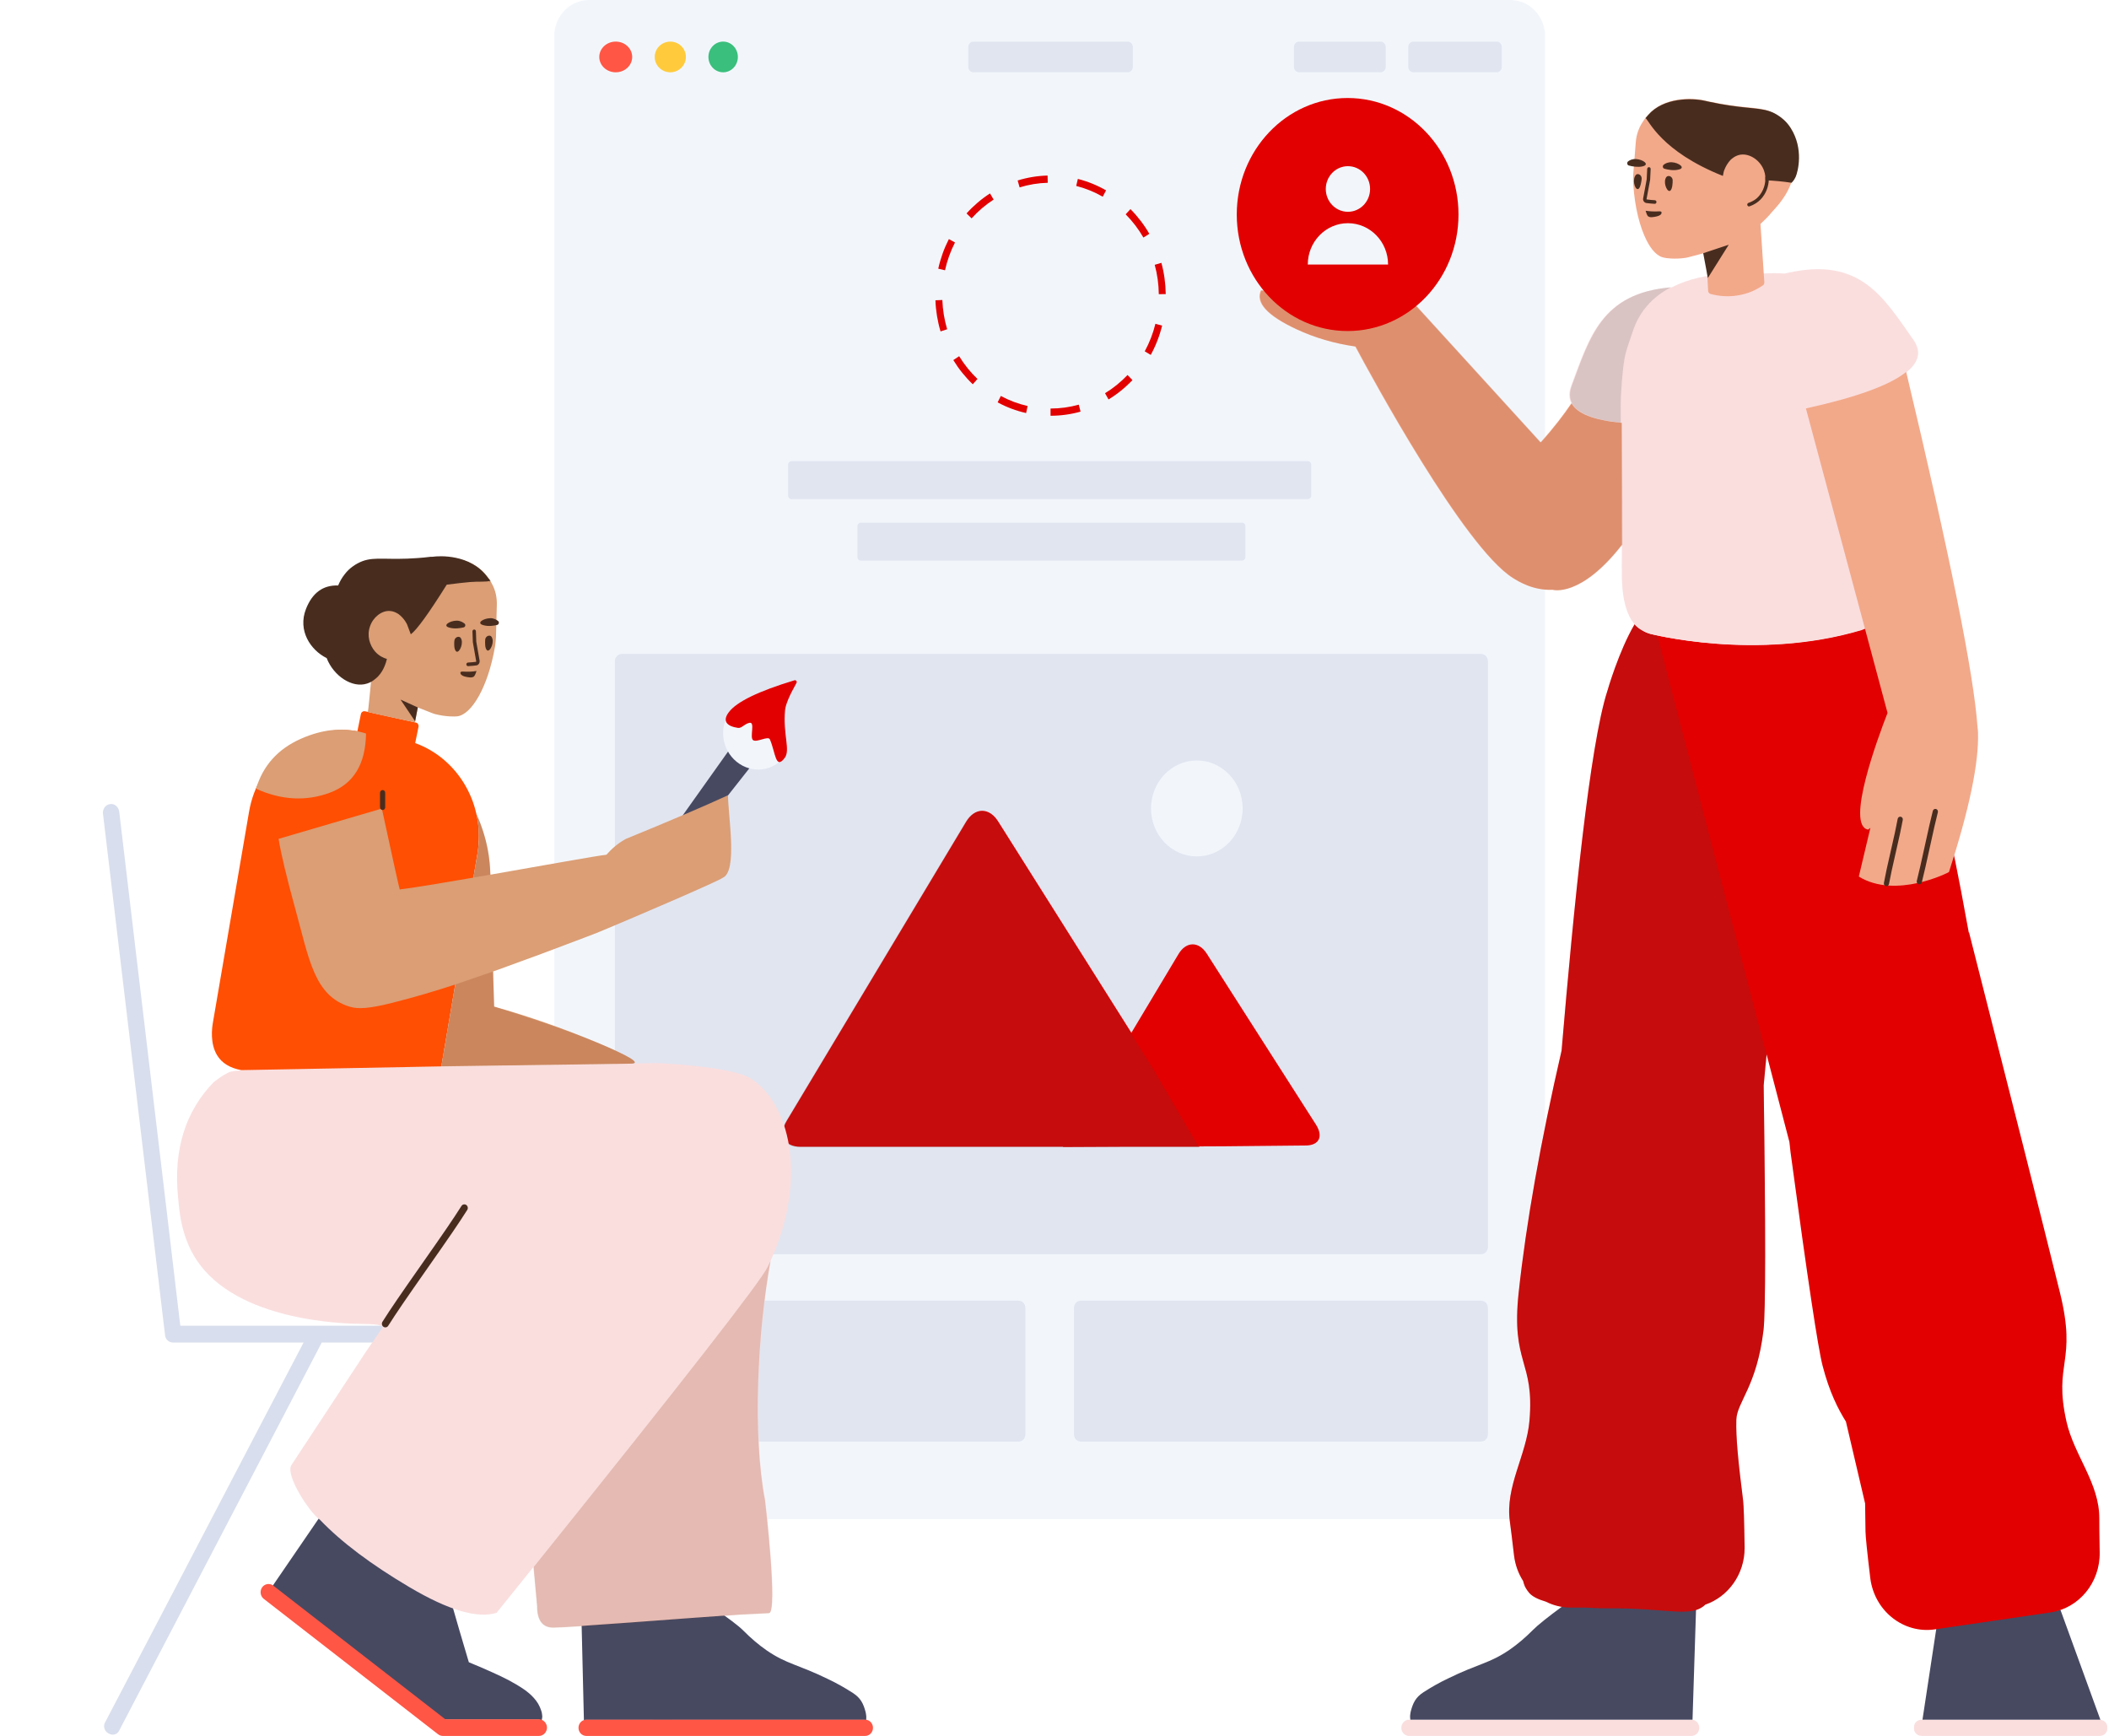
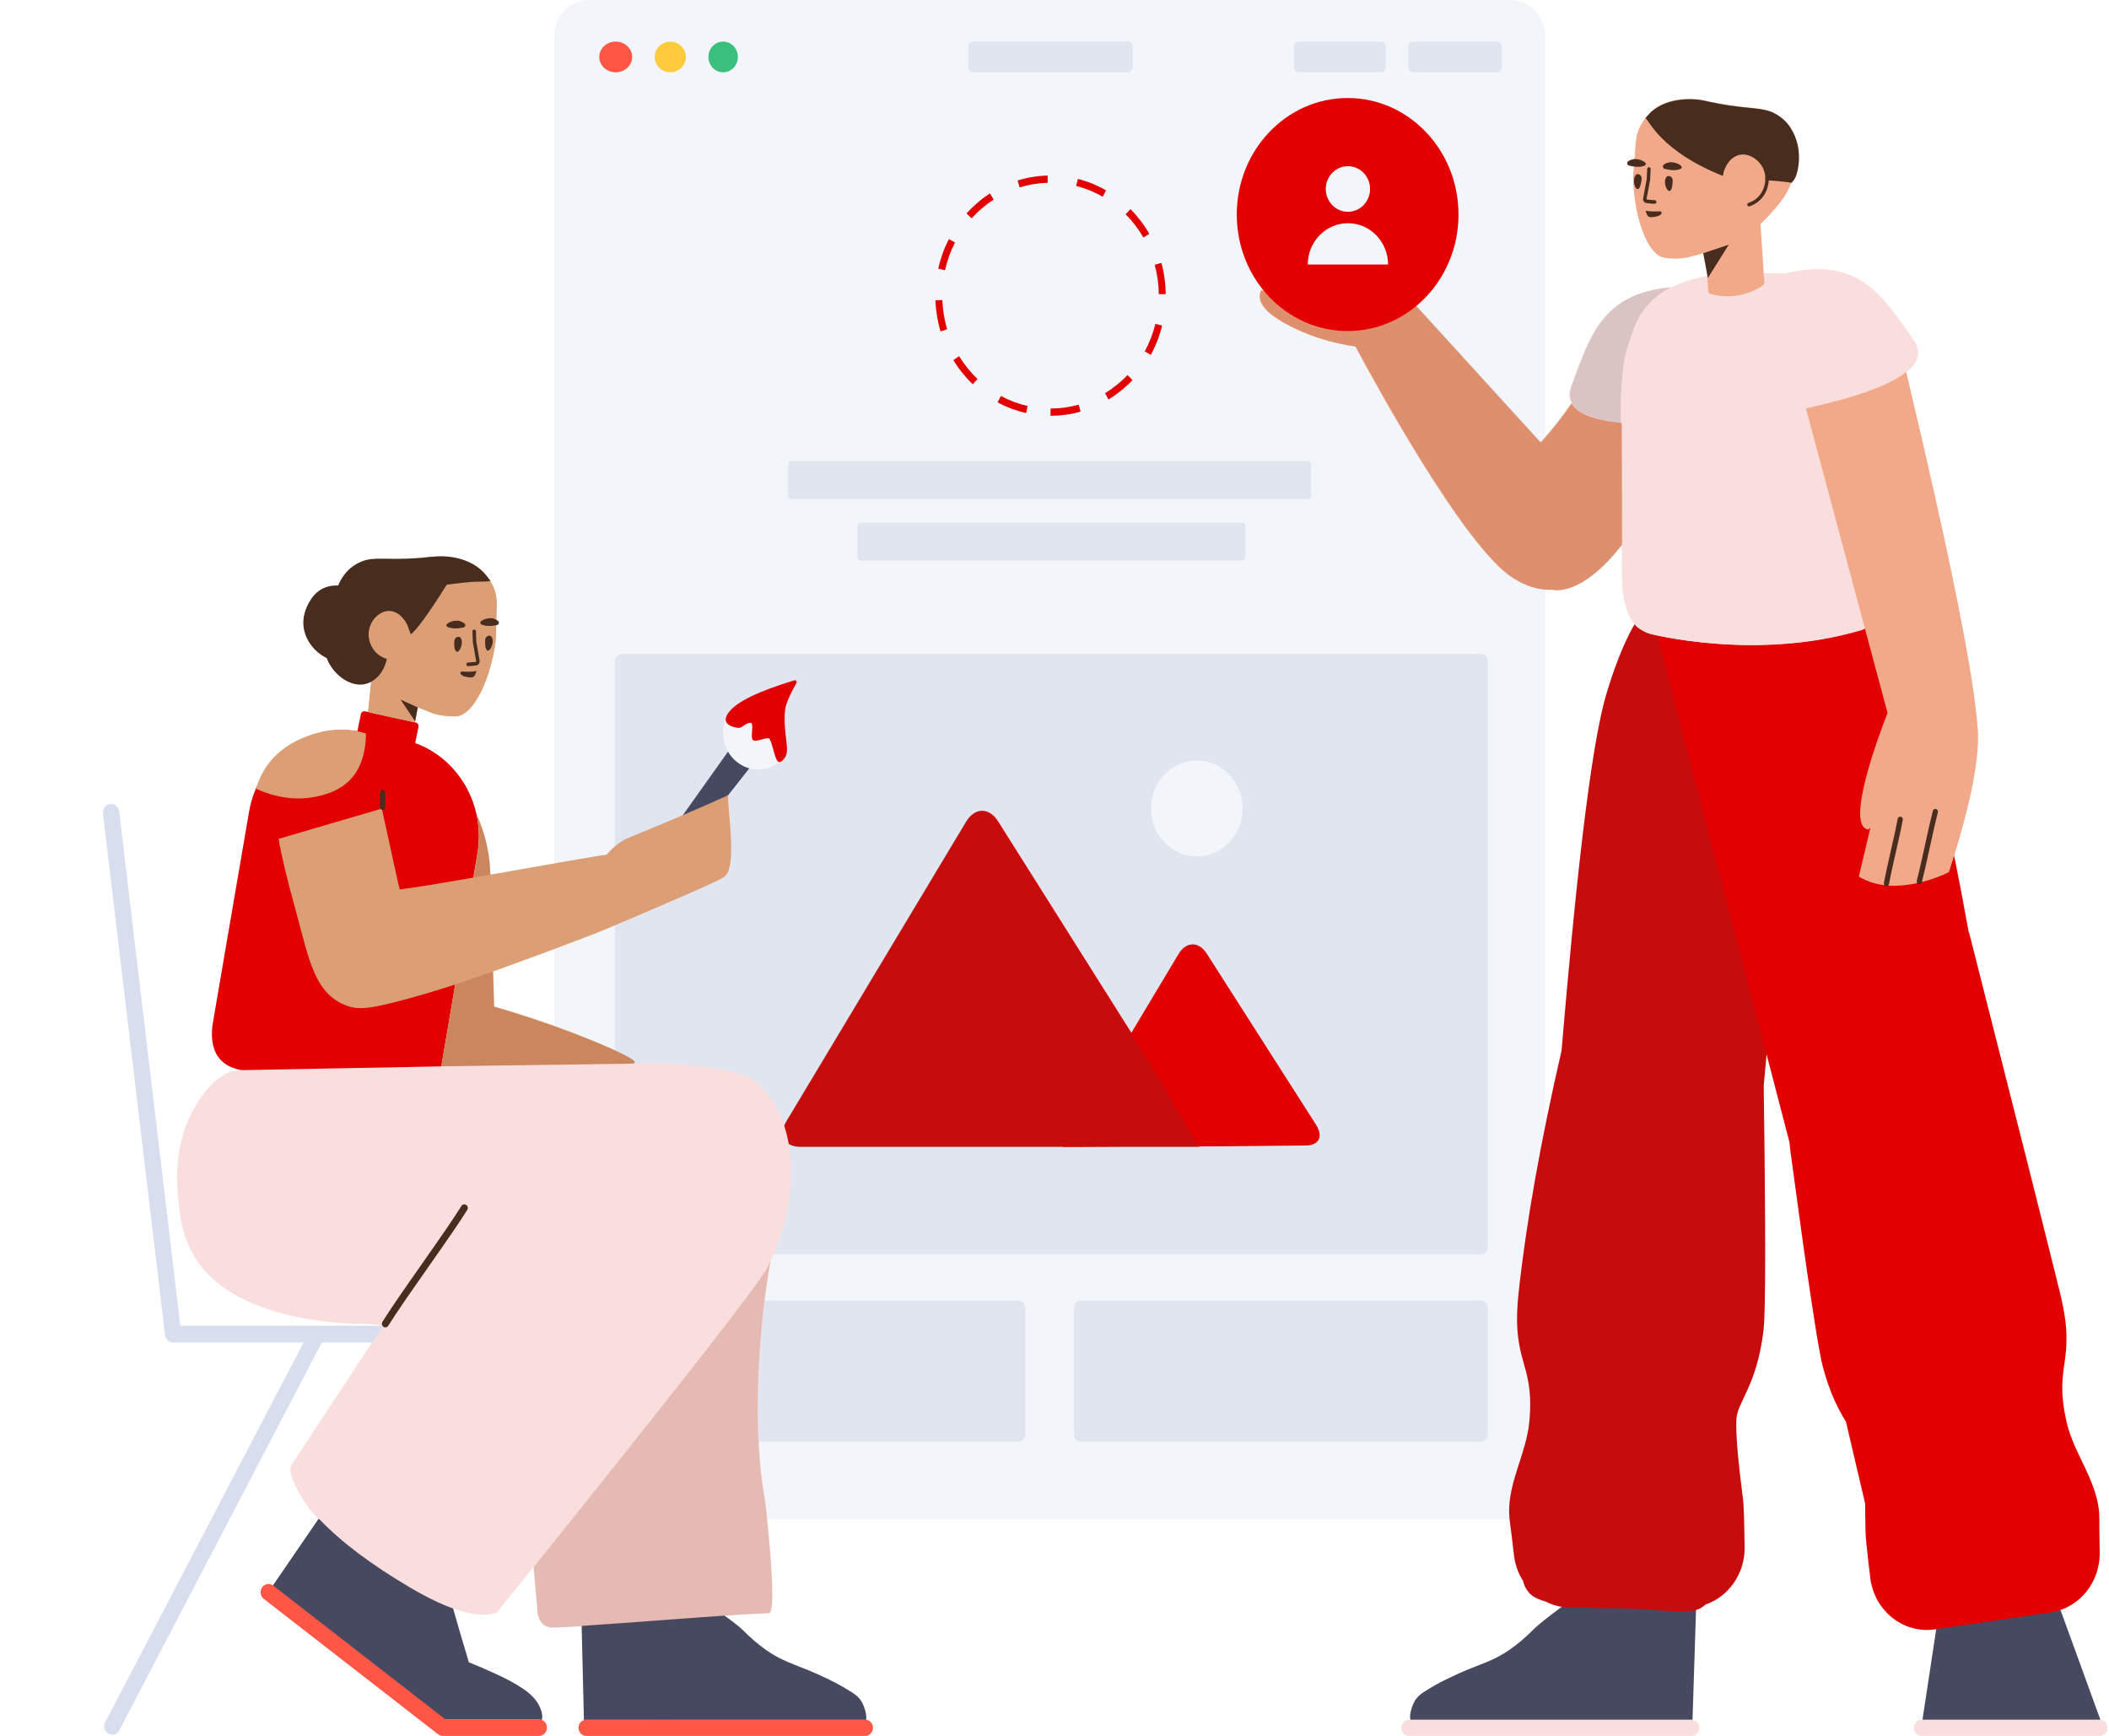
<svg xmlns="http://www.w3.org/2000/svg" width="492" height="405" viewBox="0 0 492 405" fill="none">
  <path d="M352.37 0H137.379C132.916 0 129.297 3.774 129.297 8.429V345.999C129.297 350.654 132.916 354.428 137.379 354.428H352.37C356.834 354.428 360.452 350.654 360.452 345.999V8.429C360.452 3.774 356.834 0 352.37 0Z" fill="#F2F6FB" />
  <path d="M143.643 16.869C145.764 16.869 147.482 15.265 147.482 13.286C147.482 11.308 145.764 9.704 143.643 9.704C141.523 9.704 139.804 11.308 139.804 13.286C139.804 15.265 141.523 16.869 143.643 16.869Z" fill="#FF5645" />
  <path d="M156.373 16.869C158.382 16.869 160.01 15.265 160.01 13.286C160.01 11.308 158.382 9.704 156.373 9.704C154.364 9.704 152.736 11.308 152.736 13.286C152.736 15.265 154.364 16.869 156.373 16.869Z" fill="#FFCB3D" />
  <path d="M168.699 16.869C170.596 16.869 172.134 15.265 172.134 13.286C172.134 11.308 170.596 9.704 168.699 9.704C166.802 9.704 165.264 11.308 165.264 13.286C165.264 15.265 166.802 16.869 168.699 16.869Z" fill="#3ABF7C" />
  <path d="M227.094 9.704H263.06C263.73 9.704 264.272 10.27 264.272 10.968V15.604C264.272 16.302 263.73 16.869 263.06 16.869H227.094C226.424 16.869 225.881 16.302 225.881 15.604V10.968C225.881 10.27 226.424 9.704 227.094 9.704ZM329.74 9.704H349.137C349.807 9.704 350.349 10.27 350.349 10.968V15.604C350.349 16.302 349.807 16.869 349.137 16.869H329.74C329.07 16.869 328.527 16.302 328.527 15.604V10.968C328.527 10.27 329.07 9.704 329.74 9.704ZM303.068 9.704H322.061C322.731 9.704 323.274 10.27 323.274 10.968V15.604C323.274 16.302 322.731 16.869 322.061 16.869H303.068C302.398 16.869 301.855 16.302 301.855 15.604V10.968C301.855 10.27 302.398 9.704 303.068 9.704ZM200.826 121.933H289.732C290.178 121.933 290.54 122.311 290.54 122.776V129.951C290.54 130.416 290.178 130.794 289.732 130.794H200.826C200.38 130.794 200.018 130.416 200.018 129.951V122.776C200.018 122.311 200.38 121.933 200.826 121.933ZM184.661 107.588H305.088C305.535 107.588 305.897 107.966 305.897 108.431V115.606C305.897 116.071 305.535 116.448 305.088 116.448H184.661C184.215 116.448 183.853 116.071 183.853 115.606V108.431C183.853 107.966 184.215 107.588 184.661 107.588ZM143.441 154.243C143.441 153.313 144.169 152.56 145.058 152.56H345.499C346.393 152.56 347.117 153.314 347.117 154.243V290.952C347.117 291.882 346.389 292.635 345.499 292.635H145.058C144.165 292.635 143.441 291.882 143.441 290.952V154.243ZM144.705 303.434H237.145C237.865 303.434 238.127 303.512 238.39 303.659C238.654 303.806 238.86 304.022 239.001 304.296C239.142 304.571 239.217 304.844 239.217 305.595V334.182C239.217 334.934 239.142 335.206 239.001 335.481C238.86 335.756 238.654 335.971 238.39 336.118C238.127 336.265 237.865 336.343 237.145 336.343H144.705C143.985 336.343 143.723 336.265 143.46 336.118C143.197 335.971 142.99 335.756 142.849 335.481C142.708 335.206 142.633 334.934 142.633 334.182V305.595C142.633 304.844 142.708 304.571 142.849 304.296C142.99 304.022 143.197 303.806 143.46 303.659C143.723 303.512 143.985 303.434 144.705 303.434ZM252.605 303.434H345.044C345.765 303.434 346.026 303.512 346.29 303.659C346.553 303.806 346.76 304.022 346.901 304.296C347.042 304.571 347.117 304.844 347.117 305.595V334.182C347.117 334.934 347.042 335.206 346.901 335.481C346.76 335.756 346.553 335.971 346.29 336.118C346.026 336.265 345.765 336.343 345.044 336.343H252.605C251.884 336.343 251.623 336.265 251.359 336.118C251.096 335.971 250.889 335.756 250.748 335.481C250.607 335.206 250.532 334.934 250.532 334.182V305.595C250.532 304.844 250.607 304.571 250.748 304.296C250.889 304.022 251.096 303.806 251.359 303.659C251.623 303.512 251.884 303.434 252.605 303.434Z" fill="#E1E5F0" />
  <path d="M279.205 199.799C285.106 199.799 289.889 194.79 289.889 188.611C289.889 182.433 285.106 177.424 279.205 177.424C273.305 177.424 268.521 182.433 268.521 188.611C268.521 194.79 273.305 199.799 279.205 199.799Z" fill="#F2F6FB" />
  <path d="M245.077 96.998V95.312C247.325 95.312 249.533 95.006 251.662 94.408L252.082 96.036C249.817 96.672 247.467 96.998 245.077 96.998ZM258.604 93.194L257.79 91.738C259.71 90.569 261.475 89.14 263.039 87.49L264.188 88.676C262.525 90.43 260.647 91.95 258.604 93.194ZM268.457 82.8L267.052 81.967C268.148 79.955 268.987 77.798 269.541 75.546L271.107 75.966C270.517 78.362 269.624 80.658 268.457 82.8ZM271.949 68.612L270.332 68.633C270.304 66.29 269.982 63.992 269.381 61.778L270.936 61.319C271.576 63.674 271.918 66.121 271.949 68.612ZM268.124 54.551L266.739 55.42C265.594 53.433 264.2 51.611 262.599 50.002L263.72 48.788C265.424 50.499 266.906 52.438 268.124 54.551ZM258.033 44.413L257.253 45.889C255.309 44.772 253.231 43.926 251.064 43.377L251.446 41.739C253.752 42.324 255.965 43.224 258.033 44.413ZM244.385 40.956L244.426 42.641C242.181 42.7 239.98 43.066 237.864 43.722L237.404 42.106C239.655 41.408 241.997 41.019 244.385 40.956ZM230.952 45.126L231.803 46.559C229.913 47.779 228.183 49.256 226.661 50.946L225.482 49.792C227.101 47.994 228.941 46.424 230.952 45.126ZM221.361 55.78L222.786 56.575C221.741 58.615 220.957 60.793 220.458 63.06L218.882 62.684C219.413 60.27 220.248 57.952 221.361 55.78ZM218.223 70.057L219.838 69.993C219.923 72.332 220.302 74.622 220.959 76.82L219.416 77.322C218.717 74.982 218.314 72.545 218.223 70.057ZM222.394 84.008L223.758 83.103C224.952 85.058 226.39 86.843 228.03 88.409L226.939 89.652C225.194 87.987 223.665 86.089 222.394 84.008ZM232.732 93.873L233.476 92.376C235.445 93.44 237.544 94.229 239.725 94.72L239.384 96.368C237.062 95.845 234.829 95.005 232.732 93.873ZM261.995 267.546L247.973 267.613L248.013 267.546H186.771C182.977 267.546 181.533 264.827 183.545 261.473L225.396 191.707C227.408 188.353 230.739 188.305 232.837 191.607L263.935 240.95L274.937 222.573C276.711 219.61 279.653 219.564 281.51 222.472L306.98 262.349C308.837 265.256 307.645 267.359 304.292 267.25L285.666 267.435L279.785 267.463L279.834 267.546C279.834 267.546 276.761 267.546 272.965 267.546H261.995Z" fill="#E20000" />
  <path opacity="0.177" d="M279.667 267.641C279.667 267.641 276.595 267.641 272.799 267.641H186.604C182.811 267.641 181.367 264.921 183.379 261.567L225.23 191.801C227.242 188.447 230.572 188.399 232.671 191.701L268.861 249.124" fill="#444444" />
  <path d="M489.77 405.002H448.348C447.378 405.002 446.529 404.272 446.529 403.397V402.814C446.529 401.938 447.338 401.209 448.348 401.209H489.77C490.74 401.209 491.588 401.938 491.588 402.814V403.397C491.588 404.272 490.78 405.002 489.77 405.002ZM394.6 401.209C395.605 401.209 396.419 402.058 396.419 403.105C396.419 404.153 395.605 405.002 394.6 405.002H328.729C327.725 405.002 326.911 404.153 326.911 403.105C326.911 402.058 327.725 401.209 328.729 401.209H394.6Z" fill="#FADEDE" />
  <path d="M489.991 401.22C489.918 401.211 489.844 401.207 489.77 401.207H448.487L451.753 379.708L480.688 375.62L489.991 401.22ZM394.841 401.224C394.762 401.213 394.682 401.207 394.6 401.207H329.015C328.972 400.976 328.95 400.685 328.956 400.309C329.001 400.015 329.007 399.678 329.094 399.342C329.612 397.328 330.241 395.991 332.08 394.802C333.918 393.613 335.795 392.551 337.751 391.618C344.964 388.082 347.429 388.127 352.172 384.883C354.134 383.528 355.939 381.959 357.625 380.262C358.748 379.13 361.043 377.291 364.507 374.746L395.663 375.474L394.841 401.224Z" fill="#474961" />
  <path d="M438.693 142.96C441.768 149.204 450.093 168.582 457.525 208.026C458.137 211.299 458.725 214.485 459.289 217.578L459.345 217.507C469.53 257.529 476.6 285.547 480.555 301.561C484.616 318.008 478.984 317.752 482.064 331.589C483.84 339.567 489.789 345.982 489.738 354.289C489.73 355.601 489.76 358.225 489.829 362.16C489.952 369.189 485.026 375.208 478.351 376.186L451.389 380.138C444.096 381.207 437.352 375.907 436.327 368.301C436.318 368.231 436.309 368.161 436.3 368.091C435.573 362.024 435.205 358.417 435.195 357.27C435.176 354.894 435.147 352.731 435.103 350.76C433.55 344.13 431.931 337.23 430.629 331.668C428.871 328.836 426.803 324.922 425.173 318.588C424.101 314.422 421.663 298.204 417.861 269.936C417.788 269.556 417.649 268.388 417.444 266.429L412.121 245.998C411.899 248.385 411.673 250.799 411.443 253.234C411.913 287.094 411.901 306.115 411.407 310.298C409.851 323.463 405.2 327.088 405.064 331.224C404.931 335.277 405.521 341.182 406.644 350.058C406.788 351.195 406.904 354.82 406.994 360.934C406.995 361.005 406.995 361.076 406.995 361.147C406.995 367.302 403.16 372.524 397.846 374.355C394.502 377.529 389.119 375.114 374.983 375.214C374.983 375.214 372.808 375.234 369.936 375.054L366.432 375.054C364.358 375.054 362.385 374.557 360.622 373.666C358.951 373.178 357.569 372.536 356.799 371.693C356.155 370.968 355.75 370.146 355.75 370.146C355.558 369.698 355.42 369.257 355.321 368.84C354.203 367.086 353.454 365.046 353.195 362.83C352.738 358.923 352.418 356.321 352.234 355.022C351.075 346.804 356.11 339.587 356.804 331.429C358.008 317.28 352.464 318.352 354.291 301.475C356.054 285.195 359.388 266.403 364.295 245.1C367.134 211.547 370.869 173.847 374.983 161.179C375.052 160.952 377.619 151.973 381.329 145.634C381.443 145.761 381.56 145.883 381.682 146C382.147 146.455 382.609 146.784 383.07 147.029C383.993 147.602 384.758 147.799 384.758 147.799C384.758 147.799 384.796 147.798 384.834 147.84C384.834 147.84 409.611 154.301 434.193 146.941L434.269 146.898C434.269 146.898 435.026 146.673 435.93 146.067C436.344 145.806 436.833 145.418 437.282 144.988C437.846 144.414 438.31 143.722 438.693 142.96Z" fill="#E20000" />
  <path opacity="0.177" d="M386.63 148.252L399.566 197.993L412.108 246.132C411.89 248.475 411.668 250.844 411.443 253.234C411.913 287.094 411.901 306.115 411.406 310.298C409.851 323.463 405.2 327.088 405.064 331.224C404.931 335.277 405.521 341.182 406.644 350.058C406.788 351.195 406.904 354.82 406.994 360.934C406.995 361.005 406.995 361.076 406.995 361.146C406.995 367.302 403.16 372.524 397.846 374.355C394.502 377.529 389.119 375.114 374.983 375.214C374.983 375.214 372.808 375.234 369.936 375.054L366.432 375.054C364.358 375.054 362.385 374.557 360.622 373.666C358.951 373.178 357.569 372.536 356.799 371.693C356.155 370.968 355.75 370.146 355.75 370.146C355.558 369.698 355.42 369.257 355.321 368.84C354.203 367.086 353.454 365.046 353.195 362.83C352.738 358.923 352.418 356.321 352.234 355.022C351.075 346.804 356.11 339.587 356.804 331.429C358.008 317.28 352.464 318.352 354.291 301.474C356.054 285.195 359.388 266.403 364.295 245.1C367.134 211.547 370.869 173.847 374.983 161.179C375.052 160.952 377.619 151.973 381.329 145.634C381.443 145.761 381.56 145.883 381.682 146C382.146 146.455 382.609 146.784 383.07 147.029C383.993 147.602 384.758 147.799 384.758 147.799C384.758 147.799 384.796 147.798 384.834 147.84C384.834 147.84 385.467 148.005 386.63 148.252Z" fill="#444444" />
  <path d="M439.122 90.054C439.169 90.538 439.214 91.039 439.259 91.555L439.261 91.681L439.371 93.745C440.022 116.704 440.347 127.025 440.529 131.068C440.529 131.068 440.498 131.49 440.547 132.122C440.654 133.974 440.82 141.601 437.451 145.034C437.001 145.464 436.513 145.852 436.099 146.112C435.195 146.719 434.438 146.943 434.438 146.943L434.362 146.987C409.779 154.347 385.003 147.885 385.003 147.885C384.584 147.77 384.18 147.652 383.411 147.252C382.657 146.86 381.938 146.281 381.708 146.056C378.265 142.746 378.318 135.109 378.363 133.254C378.353 132.664 378.345 132.2 378.345 132.2C378.388 128.344 378.373 118.978 378.272 98.66C368.62 97.726 364.713 94.823 366.55 89.95C370.723 78.88 373.486 68.259 390.029 67.032C394.088 64.921 398.52 64.215 401.605 64C403.392 63.883 404.725 63.901 405.259 63.933C405.487 63.929 405.792 63.966 406.364 63.997C406.935 64.029 407.583 64.059 408.307 64.088C409.029 64.033 409.675 63.979 410.245 63.927C410.815 63.874 411.081 63.827 411.348 63.822C411.918 63.77 413.211 63.704 415.001 63.756C415.428 63.77 415.881 63.792 416.355 63.825C416.594 63.768 416.837 63.712 417.083 63.656C434.086 59.83 439.462 69.518 446.365 79.261C449.128 83.16 446.714 86.758 439.122 90.054Z" fill="#FADEDE" />
  <path opacity="0.177" d="M389.773 67.03C387.41 68.272 385.179 69.993 383.419 72.373C382.638 73.441 381.637 75.061 380.876 77.393C380.768 77.732 380.659 78.029 380.55 78.368C380.296 79.09 379.75 80.617 379.283 82.269C378.781 84.133 378.384 87.681 378.124 92.617L378.126 92.743L378.084 94.809C378.091 96.111 378.097 97.371 378.104 98.593C368.69 97.625 364.891 94.733 366.707 89.915C370.845 78.939 373.597 68.403 389.773 67.03Z" fill="#444444" />
  <path d="M436.331 193.15C435.994 193.423 435.795 193.544 435.795 193.544C430.49 192.616 438.075 172.125 440.336 166.326L421.294 95.29C433.115 92.683 440.912 89.843 444.687 86.767C454.953 129.846 460.5 157.476 461.329 169.657C461.392 170.043 461.431 170.457 461.444 170.899C461.666 177.987 459.407 188.836 454.669 203.444C454.631 203.53 442.307 209.84 433.637 204.505L436.331 193.15ZM384.475 26.846C384.492 26.822 384.509 26.798 384.526 26.774C388.072 22.629 394.602 22.751 397.542 23.413C397.9 23.494 399.169 23.803 401.005 24.131C402.001 24.325 402.805 24.413 403.283 24.508C409.246 25.416 411.694 24.921 414.539 26.928C415.072 27.283 416.282 28.178 417.26 29.769C420.016 34.266 418.712 39.547 418.351 41.118C417.146 45.817 414.197 48.46 413.271 49.587C412.582 50.44 411.625 51.391 410.694 52.251L411.595 65.853C411.605 66.148 411.494 66.447 411.256 66.582C410.228 67.294 408.759 68.107 406.916 68.596C403.59 69.518 400.703 69.033 399.071 68.586C398.745 68.514 398.491 68.185 398.48 67.849L397.992 58.929C397.638 59.025 397.26 59.125 396.858 59.23C393.307 60.197 393.52 60.093 393.271 60.15C390.671 60.543 388.509 60.221 388.116 60.094C386.682 59.809 385.281 58.385 384.13 56.097C382.569 53.044 381.369 48.421 381.021 43.001C380.936 42.229 380.972 41.47 381.008 40.712L381.603 33.192C381.732 31.511 382.263 29.874 383.219 28.453C383.608 27.818 383.984 27.308 384.433 26.891C384.447 26.876 384.461 26.861 384.475 26.846ZM366.584 94.079C367.87 96.499 371.766 98.023 378.273 98.653C378.344 112.868 378.372 121.722 378.368 127.079C368.664 139.544 362.17 137.599 362.17 137.599C357.648 137.803 354.189 135.658 352.884 134.835C341.499 127.675 319.887 87.826 316.16 80.846C311.239 80.143 306.645 78.794 302.378 76.8C295.573 73.621 292.831 70.604 294.152 67.75L329.026 70.098L329.122 70.029L359.367 103.224C362.537 99.712 364.69 96.844 366.584 94.079Z" fill="#F2A98A" />
  <path opacity="0.2" d="M366.715 94.078C368 96.498 371.896 98.023 378.404 98.653C378.474 112.867 378.503 121.722 378.499 127.079C368.794 139.543 362.301 137.599 362.301 137.599C357.778 137.803 354.32 135.658 353.015 134.834C341.63 127.674 320.018 87.826 316.29 80.845C311.37 80.142 306.776 78.794 302.509 76.8C295.704 73.62 292.962 70.603 294.282 67.749L329.157 70.097L329.253 70.028L359.498 103.224C362.668 99.712 364.821 96.844 366.715 94.078Z" fill="#8C2A00" />
  <path d="M397.337 59.077L403.29 57.096L398.42 64.857L397.337 59.077Z" fill="#482D1F" />
  <path d="M411.852 42.051C411.895 41.03 411.694 39.982 411.167 39.017C410.071 36.99 407.765 35.678 405.768 36.137C404.645 36.395 403.833 37.196 403.744 37.271C402.516 38.577 402.122 40.06 402.122 40.06L401.925 41.044C387.441 35.282 384.633 28.009 383.879 27.551C384.109 27.279 384.335 27.05 384.477 26.854C388.064 22.713 394.714 22.848 397.695 23.514C398.092 23.6 399.362 23.909 401.238 24.241C402.274 24.44 403.078 24.528 403.556 24.623C409.64 25.544 412.127 25.054 415.013 27.065C415.546 27.42 416.796 28.32 417.774 29.91C420.822 34.736 419.434 40.05 418.905 41.264C418.535 42.113 417.953 42.642 417.953 42.642C415.813 42.308 413.817 42.16 411.852 42.051ZM379.981 38.614C379.581 38.508 379.488 37.954 379.785 37.675C380.165 37.358 380.828 37.057 381.635 37.101C383.29 37.191 385.008 38.425 383.126 38.828C382.022 39.063 380.739 38.824 379.981 38.614ZM388.279 39.363C387.88 39.257 387.786 38.703 388.124 38.426C388.504 38.109 389.167 37.808 390.014 37.854C391.669 37.944 393.385 39.22 391.506 39.581C390.318 39.854 389.038 39.573 388.279 39.363Z" fill="#482D1F" />
  <path d="M382.98 41.733C382.904 42.446 382.724 43.618 382.299 44.016C381.581 44.61 380.799 42.457 381.389 41.181C381.619 40.645 381.905 40.577 382.226 40.636C382.706 40.747 383.006 41.228 382.98 41.733ZM390.208 42.043C390.213 42.761 390.154 43.939 389.725 44.422C389.083 45.105 388.055 43.023 388.526 41.698C388.715 41.16 389.004 41.049 389.327 41.067C389.811 41.093 390.193 41.536 390.208 42.043Z" fill="#482D1F" />
  <path d="M386.466 50.489C386.752 50.42 387.449 50.247 387.593 49.791C387.597 49.707 387.644 49.583 387.608 49.496C387.461 49.193 386.969 49.335 386.24 49.337C384.945 49.351 383.902 49.167 383.902 49.167C383.902 49.167 384.142 50.024 384.331 50.288C384.703 50.941 386.015 50.591 386.466 50.489Z" fill="#482D1F" />
  <path d="M384.147 41.88L384.153 41.822L384.148 41.85L384.147 41.88ZM383.322 46.292C383.222 46.762 383.551 47.248 384.007 47.353C384.107 47.368 384.107 47.368 384.173 47.377C384.851 47.468 385.275 47.512 386.006 47.552C386.229 47.564 386.419 47.386 386.431 47.153C386.443 46.921 386.271 46.722 386.049 46.71C385.341 46.672 384.936 46.63 384.277 46.541L384.147 46.523C384.146 46.521 384.111 46.471 384.113 46.463L384.947 41.982L384.954 41.924L385.078 39.441C385.09 39.208 384.919 39.01 384.696 38.998C384.473 38.986 384.283 39.164 384.271 39.397L384.148 41.85L383.322 46.292Z" fill="#482D1F" />
  <path d="M411.825 41.4C411.886 42.649 411.539 43.962 410.896 44.979C410.11 46.263 409.121 46.901 407.882 47.34C407.671 47.415 407.558 47.655 407.63 47.875C407.701 48.096 407.931 48.213 408.142 48.139C408.687 47.946 409.124 47.749 409.64 47.416C410.4 46.925 411.06 46.277 411.574 45.438C412.308 44.277 412.702 42.786 412.633 41.358C412.621 41.126 412.432 40.947 412.209 40.958C411.986 40.97 411.814 41.168 411.825 41.4Z" fill="#482D1F" />
  <path d="M442.704 191.043C442.768 190.7 443.086 190.476 443.415 190.543C443.744 190.61 443.958 190.942 443.894 191.284C443.492 193.437 443.128 195.099 442.279 198.791C441.434 202.466 441.073 204.116 440.675 206.245C440.611 206.588 440.293 206.812 439.964 206.745C439.635 206.678 439.421 206.346 439.485 206.003C439.887 203.851 440.251 202.189 441.1 198.496C441.945 194.821 442.306 193.171 442.704 191.043ZM450.901 189.188C450.985 188.85 451.316 188.647 451.64 188.735C451.964 188.823 452.158 189.168 452.074 189.506C451.497 191.821 451.088 193.625 450.209 197.652C449.326 201.691 448.916 203.504 448.334 205.835C448.25 206.173 447.919 206.376 447.595 206.288C447.271 206.2 447.077 205.855 447.161 205.517C447.738 203.203 448.147 201.398 449.027 197.371C449.909 193.332 450.319 191.519 450.901 189.188Z" fill="#482D1F" />
  <path d="M314.383 77.231C328.667 77.231 340.247 65.06 340.247 50.048C340.247 35.035 328.667 22.865 314.383 22.865C300.099 22.865 288.52 35.035 288.52 50.048C288.52 65.06 300.099 77.231 314.383 77.231Z" fill="#E20000" />
  <path d="M314.453 49.412C311.6 49.412 309.286 47.03 309.286 44.091C309.286 41.152 311.6 38.77 314.453 38.77C317.307 38.77 319.62 41.152 319.62 44.091C319.62 47.03 317.307 49.412 314.453 49.412ZM314.453 52.073C319.625 52.073 323.818 56.391 323.818 61.718H305.088C305.088 56.391 309.281 52.073 314.453 52.073Z" fill="#F2F6FB" />
  <path d="M38.492 311.28V311.359C38.492 312.37 39.341 313.213 40.31 313.213H70.822L60.072 333.779C52.394 348.445 44.756 363.069 37.118 377.735L24.469 401.925C24.025 402.768 24.388 403.864 25.237 404.369L25.399 404.454C26.247 404.96 27.338 404.665 27.742 403.864L75.065 313.213H106.586L153.908 403.864C154.312 404.665 155.403 404.917 156.252 404.454L156.414 404.369C157.262 403.864 157.626 402.768 157.181 401.925L144.532 377.735C136.854 363.069 129.216 348.445 121.579 333.779L110.828 313.213H151.281C152.292 313.213 153.1 312.37 153.1 311.359V311.148C153.1 310.136 152.251 309.294 151.281 309.294H123.801C105.899 309.294 87.956 309.294 70.013 309.294H42.06L38.654 280.552C36.31 260.997 34.006 241.4 31.662 221.803L27.823 189.437C27.702 188.299 26.773 187.456 25.762 187.583L25.56 187.625C24.59 187.751 23.903 188.805 24.025 189.859L38.452 311.064C38.462 311.137 38.476 311.209 38.492 311.28Z" fill="#D8DEED" />
  <path d="M126.359 401.371C126.111 401.241 125.833 401.168 125.542 401.168H103.69L63.587 370.01L78.782 347.811L103.11 366.227C104.444 370.947 105.818 375.667 107.192 380.43C107.919 382.916 108.647 385.36 109.374 387.805C111.637 388.732 113.577 389.575 114.951 390.207C117.578 391.387 119.8 392.483 122.225 394.126C122.225 394.126 124.326 395.475 125.498 397.414C125.862 398.046 126.185 398.762 126.387 399.521C126.468 399.858 126.468 400.195 126.509 400.49C126.496 400.767 126.436 401.076 126.359 401.371ZM202.051 401.301C201.918 401.269 201.78 401.252 201.637 401.252H136.574C136.452 401.252 136.333 401.264 136.218 401.288L135.587 375.016L166.141 374.923C169.875 377.468 172.304 379.307 173.428 380.439C175.113 382.136 176.918 383.705 178.881 385.06C183.623 388.304 186.088 388.259 193.301 391.795C195.257 392.728 197.134 393.79 198.973 394.979C200.811 396.168 201.44 397.505 201.959 399.519C202.045 399.855 202.051 400.192 202.096 400.486C202.102 400.819 202.085 401.085 202.051 401.301Z" fill="#474961" />
  <path d="M102.218 404.62C102.178 404.593 102.138 404.565 102.1 404.535L61.527 373.012C60.718 372.38 60.557 371.157 61.163 370.314C61.769 369.472 62.941 369.303 63.749 369.935L103.889 401.121H125.741C126.751 401.121 127.6 402.006 127.6 403.06C127.6 404.114 126.751 404.999 125.741 404.999H103.312C102.901 404.999 102.524 404.859 102.218 404.62ZM136.773 401.206H201.836C202.841 401.206 203.655 402.055 203.655 403.102C203.655 404.15 202.841 404.999 201.836 404.999H136.773C135.769 404.999 134.955 404.15 134.955 403.102C134.955 402.055 135.769 401.206 136.773 401.206Z" fill="#FF5645" />
  <path d="M179.819 294.042C176.808 310.548 175.576 334.741 178.529 349.969C178.529 349.969 181.595 376.14 179.447 376.309C178.926 376.351 173.386 376.604 172.8 376.646C158.217 377.657 132.893 379.68 129.117 379.68C126.599 379.68 125.341 377.995 125.341 374.623L124.519 365.57V365.497C121.734 368.962 118.843 372.556 115.846 376.277C111.387 377.657 104.643 375.68 95.612 370.346C86.582 365.011 79.593 359.753 74.644 354.57C72.26 352.968 66.457 344.111 67.993 341.793L78.136 326.369L84.198 317.139C85.895 314.526 87.176 312.794 88.995 310.055C88.995 310.013 89.32 309.511 89.32 309.469C88.674 309.469 89.411 308.921 84.804 308.879C80.197 308.837 55.384 308.289 45.887 294.002C42.099 288.303 41.806 281.991 41.523 279.168C40.472 268.182 43.251 259.28 49.86 252.46C51.63 251.104 52.932 250.3 53.768 250.047C55.101 249.625 62.133 249.414 63.507 249.33L91.714 248.951C105.137 248.765 116.344 248.607 125.335 248.476L125.341 248.403L125.335 248.476C143.503 248.212 152.624 248.061 152.696 248.024C152.857 247.939 170.291 248.698 174.979 251.522C183.958 257.008 188.68 274.295 179.819 294.042Z" fill="#FADEDE" />
  <path opacity="0.2" d="M179.73 294.207C176.732 310.711 175.51 334.842 178.457 350.042C178.457 350.042 181.524 376.213 179.375 376.382C178.855 376.424 173.314 376.677 172.728 376.719C158.146 377.73 132.821 379.753 129.045 379.753C126.528 379.753 125.269 378.068 125.269 374.696L124.449 365.658C159.264 322.332 177.486 298.959 179.116 295.537C179.328 295.093 179.533 294.649 179.73 294.207ZM125.253 248.683L125.269 248.476L125.253 248.683ZM140.516 248.455C140.508 248.455 140.5 248.455 140.492 248.455L139.917 248.35H139.982C140.161 248.385 140.338 248.42 140.516 248.455Z" fill="#8C2A00" />
  <path d="M107.649 281.359C105.655 284.504 103.556 287.56 98.457 294.833C93.341 302.131 91.235 305.196 89.222 308.373C88.975 308.761 89.078 309.284 89.45 309.541C89.822 309.797 90.324 309.691 90.57 309.302C92.564 306.157 94.664 303.101 99.762 295.828C104.878 288.53 106.984 285.465 108.998 282.288C109.244 281.9 109.142 281.377 108.769 281.12C108.397 280.864 107.895 280.97 107.649 281.359Z" fill="#482D1F" />
  <path d="M175.295 173.34C176.667 174.458 176.91 176.524 175.838 177.954C175.822 177.976 175.805 177.998 175.788 178.019L159.091 199.18C158.234 200.266 156.703 200.442 155.64 199.576C154.577 198.71 154.37 197.118 155.173 195.988L170.822 173.973C171.859 172.515 173.833 172.209 175.232 173.29C175.253 173.306 175.274 173.323 175.295 173.34Z" fill="#474961" />
  <path d="M171.839 177.719C175.357 180.585 180.392 179.994 183.085 176.398C184.38 174.67 182.578 171.068 183.025 165.726C183.13 164.478 183.961 162.461 185.518 159.675L185.518 159.675C185.63 159.474 185.565 159.216 185.372 159.099C185.278 159.041 185.166 159.026 185.061 159.057C176.979 161.392 172.075 163.713 170.347 166.02C167.654 169.615 168.322 174.853 171.839 177.719Z" fill="#F2F6FB" />
  <path d="M175.663 172.66C176.491 173.335 179.207 171.588 179.604 172.503C180.934 175.568 180.893 179.712 183.074 176.801C184.435 174.984 182.614 171.257 183.142 165.688C183.266 164.384 184.155 162.264 185.81 159.329L185.81 159.329C185.923 159.128 185.859 158.87 185.666 158.752C185.571 158.693 185.456 158.678 185.349 158.711C176.946 161.252 171.835 163.736 170.017 166.163C168.389 168.337 169.695 169.465 172.178 169.821C173.045 169.945 173.633 168.88 174.856 168.634C176.217 168.361 174.856 172.003 175.663 172.66Z" fill="#E20000" />
-   <path d="M96.858 173.363C106.904 177 113.266 187.753 111.389 199.123L102.955 248.796L56.286 249.667C53.614 249.167 51.73 248.001 50.634 246.169C48.99 243.422 49.438 239.939 49.662 238.598L58.084 189.482C60.165 177.018 71.435 168.628 83.374 170.6L84.191 166.594C84.284 166.139 84.713 165.848 85.15 165.945L97.008 168.574C97.445 168.67 97.723 169.118 97.63 169.573L96.858 173.363Z" fill="#FF4F03" />
+   <path d="M96.858 173.363C106.904 177 113.266 187.753 111.389 199.123L102.955 248.796L56.286 249.667C53.614 249.167 51.73 248.001 50.634 246.169C48.99 243.422 49.438 239.939 49.662 238.598L58.084 189.482C60.165 177.018 71.435 168.628 83.374 170.6L84.191 166.594C84.284 166.139 84.713 165.848 85.15 165.945L97.008 168.574C97.445 168.67 97.723 169.118 97.63 169.573L96.858 173.363Z" fill="#E20000" />
  <path d="M87.191 152.438C86.342 161.43 85.886 165.97 85.823 166.06C85.759 166.153 89.421 166.977 96.809 168.534L97.465 165.056C97.637 165.123 97.814 165.191 97.997 165.261C101.415 166.632 101.211 166.509 101.455 166.589C104.012 167.259 106.193 167.178 106.597 167.128C109.987 166.813 113.838 160.294 115.46 150.95C115.609 150.188 115.637 149.429 115.705 148.669L115.902 141.12C115.954 139.433 115.603 137.754 114.81 136.293C114.477 135.667 114.143 135.083 113.772 134.626C109.513 128.887 101.854 130.08 100.483 130.273C100.321 130.276 100.16 130.321 99.999 130.324C98.469 130.731 97.091 130.461 95.635 130.446C94.989 130.457 94.473 131.015 94.444 131.69L94.422 142.481C94.399 143.493 91.599 141.185 90.507 141.12C88.565 140.987 86.448 144.143 85.755 146.221C84.984 148.469 85.669 150.733 86.946 152.185C87.027 152.273 87.108 152.358 87.191 152.438ZM113.916 227.05C114.775 226.746 115.63 226.44 116.484 226.133C123.016 223.783 129.446 221.387 136.423 218.725C138.773 217.853 139.782 217.417 141.469 216.718C146.965 214.42 167.65 205.591 168.641 204.768C172.126 203.211 169.838 190.266 169.838 185.537C164.065 188.185 156.128 191.576 146.028 195.711C143.99 196.805 142.521 198.228 141.469 199.413C139.751 199.549 126.018 202.04 113.364 204.247C113.71 204.185 114.058 204.124 114.406 204.062C114.323 200.694 113.727 195.554 111.162 189.972C111.801 192.884 111.908 195.981 111.39 199.123L110.433 204.756C103.031 206.037 96.377 207.143 93.252 207.513C93.075 206.98 91.684 200.69 89.078 188.643L64.992 195.71C65.545 199.171 66.871 204.719 68.972 212.353C72.121 223.804 73.338 232.356 81.577 234.861C83.498 235.448 85.987 235.357 91.514 233.963C96.717 232.651 101.55 231.208 106.199 229.687L102.963 248.741L102.945 248.742L102.955 248.798L147.284 248.155C149.623 248.079 146.897 246.412 139.105 243.153C131.312 239.894 123.369 237.123 115.276 234.84L115.033 226.655C114.661 226.787 114.289 226.919 113.916 227.05ZM59.733 184.013C65.656 186.686 71.389 186.998 76.933 184.946C82.477 182.895 85.294 178.289 85.384 171.129C80.544 169.593 75.462 170.011 70.138 172.383C64.815 174.755 61.346 178.632 59.733 184.013Z" fill="#DB9E75" />
  <path d="M96.838 168.278L93.437 163.215L97.468 165.055L96.838 168.278Z" fill="#482D1F" />
  <path d="M113.186 149.255C113.233 148.744 113.61 148.337 114.094 148.301C114.417 148.278 114.71 148.425 114.87 149.005C115.243 150.33 114.123 152.355 113.548 151.636C113.111 151.161 113.153 149.975 113.186 149.255ZM105.993 149.526C106.04 149.015 106.418 148.607 106.901 148.572C107.224 148.549 107.517 148.696 107.678 149.276C108.05 150.601 106.93 152.626 106.355 151.907C105.918 151.432 105.92 150.249 105.993 149.526Z" fill="#482D1F" />
  <path d="M108.578 157.872C108.29 157.808 107.588 157.606 107.436 157.152C107.431 157.068 107.382 156.945 107.416 156.858C107.561 156.594 108.093 156.682 108.825 156.713C110.123 156.745 111.163 156.543 111.163 156.543C111.163 156.543 110.897 157.407 110.709 157.632C110.351 158.334 109.03 157.965 108.578 157.872Z" fill="#482D1F" />
  <path d="M115.992 145.798C116.389 145.685 116.517 145.169 116.215 144.895C115.83 144.585 115.197 144.209 114.388 144.225C112.729 144.262 110.983 145.403 112.796 145.862C113.953 146.2 115.234 145.98 115.992 145.798ZM108.171 146.369C108.569 146.255 108.696 145.739 108.354 145.468C107.968 145.158 107.336 144.782 106.486 144.801C104.828 144.838 103.084 146.021 104.895 146.438C106.092 146.774 107.373 146.553 108.171 146.369ZM87.215 158.654C88.71 157.61 89.725 155.97 90.262 153.734C89.525 153.517 88.389 153.046 87.468 151.964C86.231 150.512 85.547 148.29 86.319 146.126C87.012 144.048 89.005 142.41 90.948 142.544C92.04 142.608 92.899 143.225 93.022 143.307C94.373 144.336 94.961 145.674 94.961 145.674L95.835 147.987C97.225 146.969 100.021 143.107 104.223 136.401C106.558 136.108 108.36 135.905 109.631 135.792C111.537 135.623 113.583 135.822 114.353 135.5C114.297 135.643 114.242 135.786 114.187 135.93C114.324 135.68 114.394 135.542 114.394 135.542C114.432 135.414 113.775 134.794 113.774 134.71C109.761 129.177 102.373 129.691 101.002 129.884C100.84 129.887 100.679 129.932 100.517 129.893C98.258 130.187 96.36 130.264 95.068 130.329C88.928 130.567 86.53 129.768 83.446 131.426C82.885 131.731 81.564 132.472 80.417 133.968C79.753 134.806 79.256 135.695 78.885 136.595C75.362 136.475 72.861 138.302 71.381 142.074C69.406 147.111 72.436 151.673 76.21 153.538C77.8 157.673 82.163 160.65 85.678 159.46C86.311 159.246 86.823 158.977 87.215 158.654Z" fill="#482D1F" />
  <path d="M111.113 149.759L111.106 149.698L111.112 149.728L111.113 149.759ZM111.892 154.161L111.897 154.208C111.928 154.667 111.656 155.115 111.222 155.223C111.142 155.237 111.097 155.244 111.052 155.25C110.628 155.31 110.322 155.337 109.224 155.417C109.001 155.433 108.808 155.258 108.792 155.026C108.777 154.793 108.945 154.592 109.167 154.576C110.246 154.497 110.543 154.471 110.944 154.415C110.985 154.409 111.027 154.403 111.069 154.396C111.06 154.397 111.09 154.346 111.091 154.283L110.311 149.85L110.305 149.789L110.219 147.303C110.211 147.07 110.386 146.875 110.609 146.867C110.832 146.858 111.019 147.04 111.027 147.273L111.112 149.728L111.892 154.161Z" fill="#482D1F" />
  <path d="M88.654 188.35L88.654 184.953C88.654 184.603 88.925 184.32 89.26 184.32C89.595 184.32 89.866 184.603 89.866 184.953L89.867 188.35C89.867 188.699 89.595 188.982 89.26 188.982C88.926 188.982 88.654 188.699 88.654 188.35Z" fill="#482D1F" />
  <path opacity="0.2" d="M111.175 189.971C111.869 191.446 112.553 193.365 113.227 195.726C113.9 198.087 114.288 200.866 114.39 204.063L110.428 204.738C110.788 202.694 111.037 201.231 111.175 200.347C111.435 198.681 111.717 197.209 111.717 196.054C111.717 193.983 111.536 191.956 111.175 189.971ZM106.197 229.685L115.03 226.655L115.276 234.838C129.701 239.346 139.806 243.096 145.592 246.087C146.757 246.689 147.481 247.12 147.763 247.379C147.882 247.495 147.975 247.594 148.043 247.679C148.208 247.885 148.043 248.097 147.517 248.136C147.166 248.162 132.309 248.368 102.945 248.754L106.197 229.685Z" fill="#8C2A00" />
</svg>
